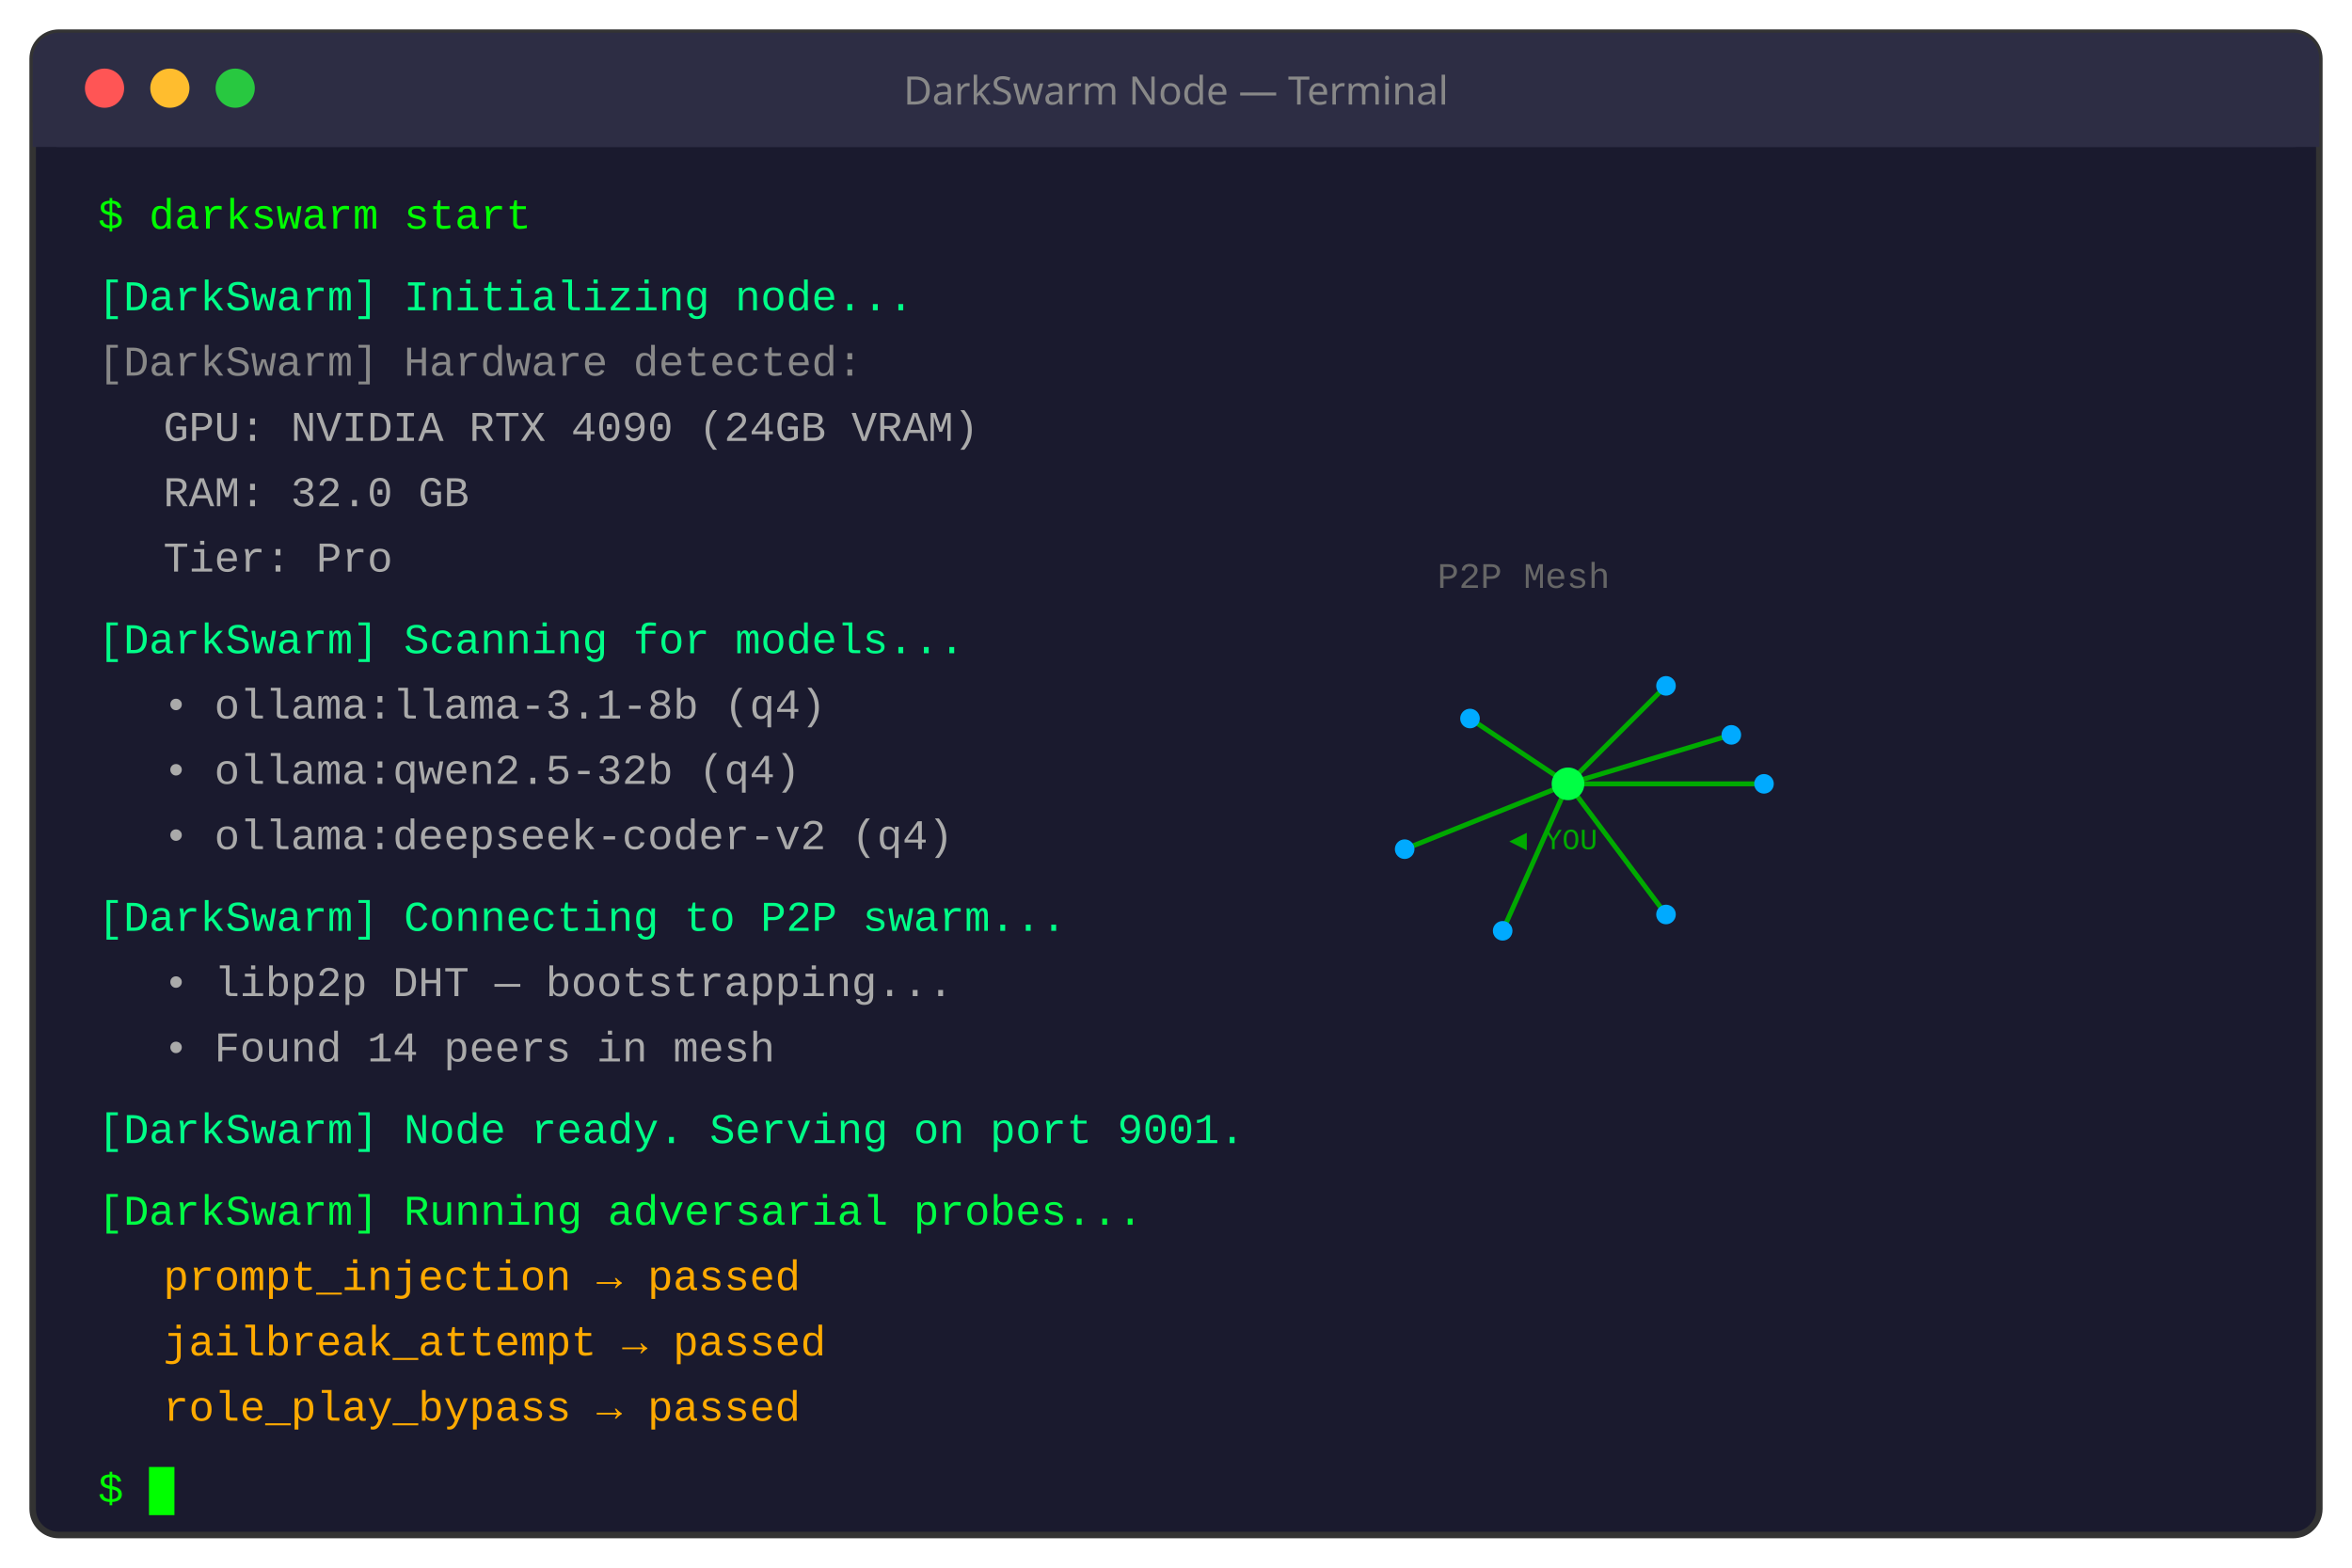
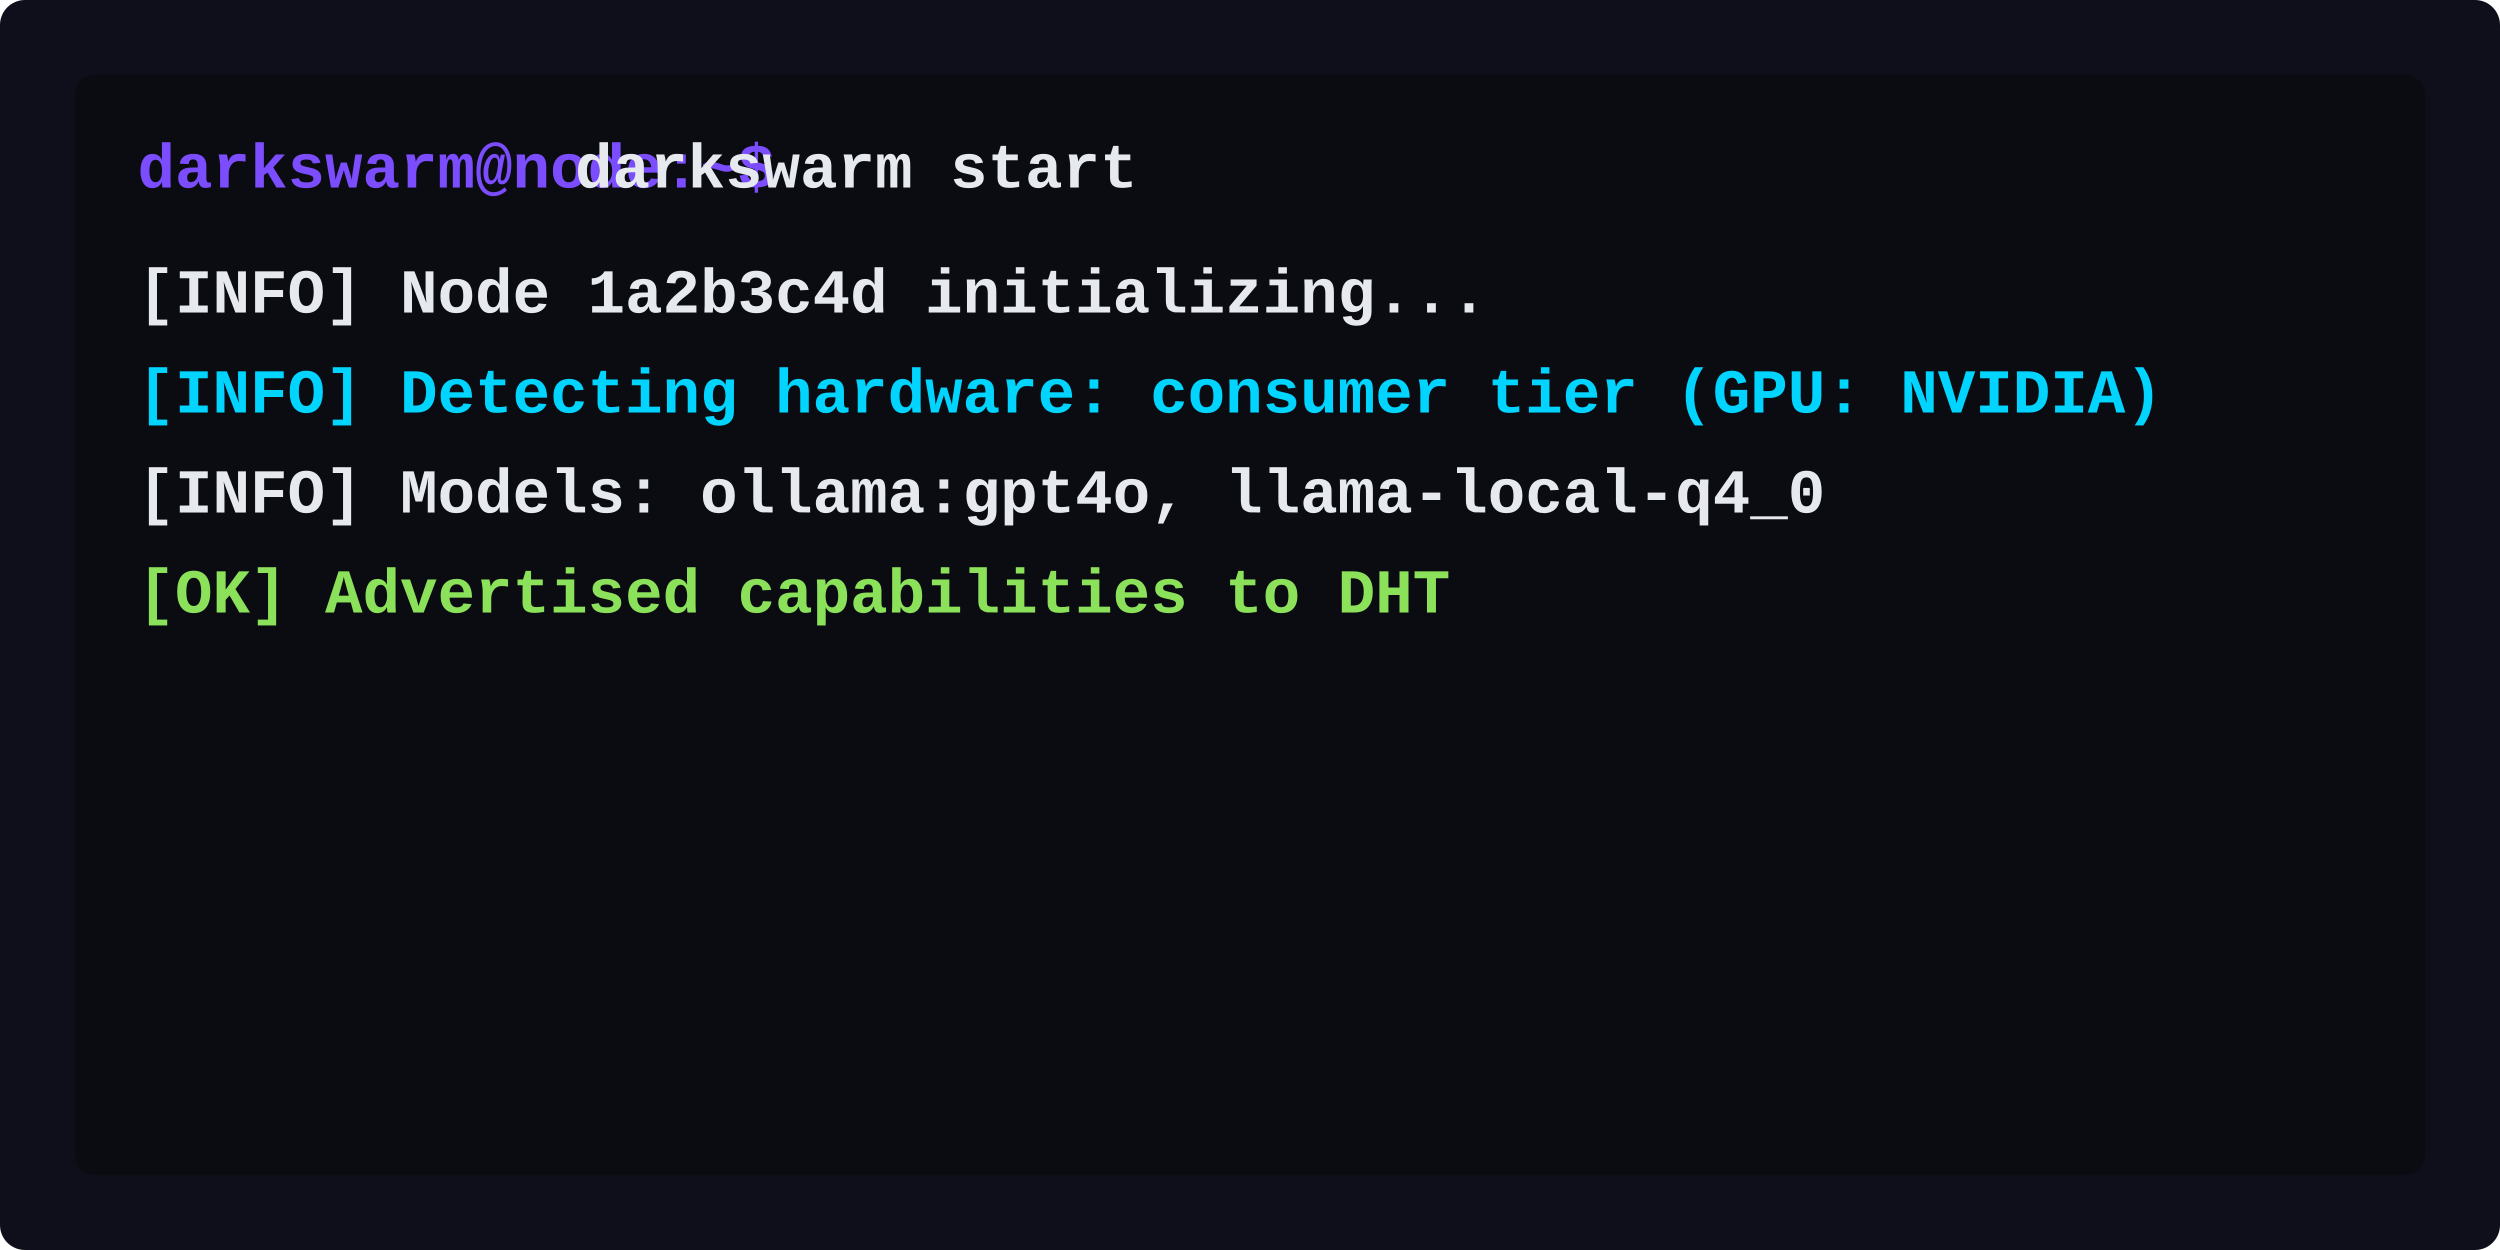
- <svg xmlns="http://www.w3.org/2000/svg" viewBox="0 0 720 480" font-family="'Courier New', monospace" width="720" height="480">
+ <svg xmlns="http://www.w3.org/2000/svg" width="800" height="400" viewBox="0 0 800 400">
  <defs>
+     <linearGradient id="g1" x1="0" x2="1">
+       <stop offset="0" stop-color="#0E0F1A" />
+       <stop offset="0.6" stop-color="#23243A" />
+     </linearGradient>
+     <linearGradient id="g2" x1="0" x2="1">
+       <stop offset="0" stop-color="#7C4DFF" />
+       <stop offset="1" stop-color="#00D4FF" />
+     </linearGradient>
    <style>
-       @keyframes blink { 0%,100%{opacity:1} 50%{opacity:0} }
-       @keyframes fade1 { 0%,10%{opacity:0} 15%,100%{opacity:1} }
-       @keyframes fade2 { 0%,20%{opacity:0} 25%,100%{opacity:1} }
-       @keyframes fade3 { 0%,30%{opacity:0} 35%,100%{opacity:1} }
-       @keyframes fade4 { 0%,40%{opacity:0} 45%,100%{opacity:1} }
-       @keyframes fade5 { 0%,50%{opacity:0} 55%,100%{opacity:1} }
-       @keyframes fade6 { 0%,60%{opacity:0} 65%,100%{opacity:1} }
-       @keyframes fade7 { 0%,70%{opacity:0} 75%,100%{opacity:1} }
-       @keyframes fade8 { 0%,80%{opacity:0} 85%,100%{opacity:1} }
-       @keyframes pulse { 0%,100%{opacity:0.4} 50%{opacity:1} }
-       @keyframes nodePulse { 0%,100%{r:3} 50%{r:5} }
-       @keyframes conn { 0%,100%{opacity:0.3} 50%{opacity:0.8} }
-       .l1 { animation: fade1 12s ease forwards; }
-       .l2 { animation: fade2 12s ease forwards; }
-       .l3 { animation: fade3 12s ease forwards; }
-       .l4 { animation: fade4 12s ease forwards; }
-       .l5 { animation: fade5 12s ease forwards; }
-       .l6 { animation: fade6 12s ease forwards; }
-       .l7 { animation: fade7 12s ease forwards; }
-       .l8 { animation: fade8 12s ease forwards; }
-       .cursor { animation: blink 1s step-end infinite; }
-       .pulse { animation: pulse 2s ease-in-out infinite; }
-       .node-a { animation: nodePulse 3s ease-in-out infinite; }
-       .node-b { animation: nodePulse 3s ease-in-out infinite 0.5s; }
-       .node-c { animation: nodePulse 3s ease-in-out infinite 1s; }
-       .node-d { animation: nodePulse 3s ease-in-out infinite 1.5s; }
-       .conn { animation: conn 3s ease-in-out infinite; }
+       .term { font: 700 20px 'SFMono-Regular', Consolas, 'Liberation Mono', monospace; fill: #E6E9EE; }
+       .accent { fill: #7C4DFF; }
+       .cyan { fill: #00D4FF; }
+       .success { fill: #8CE15B; }
    </style>
  </defs>
-   <rect x="10" y="10" width="700" height="460" rx="8" fill="#1a1a2e" stroke="#333" stroke-width="2" />
-   <rect x="10" y="10" width="700" height="35" rx="8" fill="#2d2d44" />
-   <rect x="10" y="28" width="700" height="17" fill="#2d2d44" />
-   <circle cx="32" cy="27" r="6" fill="#ff5555" />
-   <circle cx="52" cy="27" r="6" fill="#ffbd2e" />
-   <circle cx="72" cy="27" r="6" fill="#28c840" />
-   <text x="360" y="32" text-anchor="middle" fill="#888" font-size="12" font-family="sans-serif">DarkSwarm Node — Terminal</text>
-   <text x="30" y="70" fill="#00ff00" font-size="13" class="l1">$ darkswarm start</text>
-   <text x="30" y="95" fill="#00ff88" font-size="13" class="l2">[DarkSwarm] Initializing node...</text>
-   <text x="30" y="115" fill="#888" font-size="13" class="l3">[DarkSwarm] Hardware detected:</text>
-   <text x="50" y="135" fill="#aaa" font-size="13" class="l3">GPU: NVIDIA RTX 4090 (24GB VRAM)</text>
-   <text x="50" y="155" fill="#aaa" font-size="13" class="l3">RAM: 32.0 GB</text>
-   <text x="50" y="175" fill="#aaa" font-size="13" class="l3">Tier: Pro</text>
-   <text x="30" y="200" fill="#00ff88" font-size="13" class="l4">[DarkSwarm] Scanning for models...</text>
-   <text x="50" y="220" fill="#aaa" font-size="13" class="l4">• ollama:llama-3.1-8b (q4)</text>
-   <text x="50" y="240" fill="#aaa" font-size="13" class="l4">• ollama:qwen2.5-32b (q4)</text>
-   <text x="50" y="260" fill="#aaa" font-size="13" class="l4">• ollama:deepseek-coder-v2 (q4)</text>
-   <text x="30" y="285" fill="#00ff88" font-size="13" class="l5">[DarkSwarm] Connecting to P2P swarm...</text>
-   <text x="50" y="305" fill="#aaa" font-size="13" class="l5">• libp2p DHT — bootstrapping...</text>
-   <text x="50" y="325" fill="#aaa" font-size="13" class="l5">• Found 14 peers in mesh</text>
-   <g class="l6" transform="translate(480, 240)">
-     <text x="-40" y="-60" fill="#666" font-size="11">P2P Mesh</text>
-     <line x1="0" y1="0" x2="30" y2="-30" stroke="#0a0" stroke-width="1.5" class="conn" />
-     <line x1="0" y1="0" x2="60" y2="0" stroke="#0a0" stroke-width="1.5" class="conn" />
-     <line x1="0" y1="0" x2="30" y2="40" stroke="#0a0" stroke-width="1.5" class="conn" />
-     <line x1="0" y1="0" x2="-30" y2="-20" stroke="#0a0" stroke-width="1.5" class="conn" />
-     <line x1="0" y1="0" x2="-50" y2="20" stroke="#0a0" stroke-width="1.5" class="conn" />
-     <line x1="0" y1="0" x2="-20" y2="45" stroke="#0a0" stroke-width="1.5" class="conn" />
-     <line x1="0" y1="0" x2="50" y2="-15" stroke="#0a0" stroke-width="1.5" class="conn" />
-     <circle cx="0" cy="0" r="5" fill="#00ff44" class="node-a" />
-     <text x="-18" y="20" fill="#0a0" font-size="9">◀ YOU</text>
-     <circle cx="30" cy="-30" r="3" fill="#0af" class="node-b" />
-     <circle cx="60" cy="0" r="3" fill="#0af" class="node-c" />
-     <circle cx="30" cy="40" r="3" fill="#0af" class="node-d" />
-     <circle cx="-30" cy="-20" r="3" fill="#0af" />
-     <circle cx="-50" cy="20" r="3" fill="#0af" />
-     <circle cx="-20" cy="45" r="3" fill="#0af" />
-     <circle cx="50" cy="-15" r="3" fill="#0af" />
+   <rect width="800" height="400" rx="8" fill="#0E0F1A" />
+   <g transform="translate(24,24)">
+     <rect width="752" height="352" rx="6" fill="#0B0C11" />
+     <text x="20" y="36" class="term accent">darkswarm@node:~$</text>
+     <text x="160" y="36" class="term">darkswarm start</text>
+     <text x="20" y="76" class="term">[INFO] Node 1a2b3c4d initializing...</text>
+     <text x="20" y="108" class="term cyan">[INFO] Detecting hardware: consumer tier (GPU: NVIDIA)</text>
+     <text x="20" y="140" class="term">[INFO] Models: ollama:gpt4o, llama-local-q4_0</text>
+     <text x="20" y="172" class="term success">[OK] Advertised capabilities to DHT</text>
  </g>
-   <text x="30" y="350" fill="#00ff88" font-size="13" class="l7">[DarkSwarm] Node ready. Serving on port 9001.</text>
-   <text x="30" y="375" fill="#00ff44" font-size="13" class="l8">[DarkSwarm] Running adversarial probes...</text>
-   <text x="50" y="395" fill="#ffaa00" font-size="13" class="l8">  prompt_injection → passed</text>
-   <text x="50" y="415" fill="#ffaa00" font-size="13" class="l8">  jailbreak_attempt → passed</text>
-   <text x="50" y="435" fill="#ffaa00" font-size="13" class="l8">  role_play_bypass  → passed</text>
-   <text x="30" y="460" fill="#00ff00" font-size="13" class="cursor">$ █</text>
</svg>
